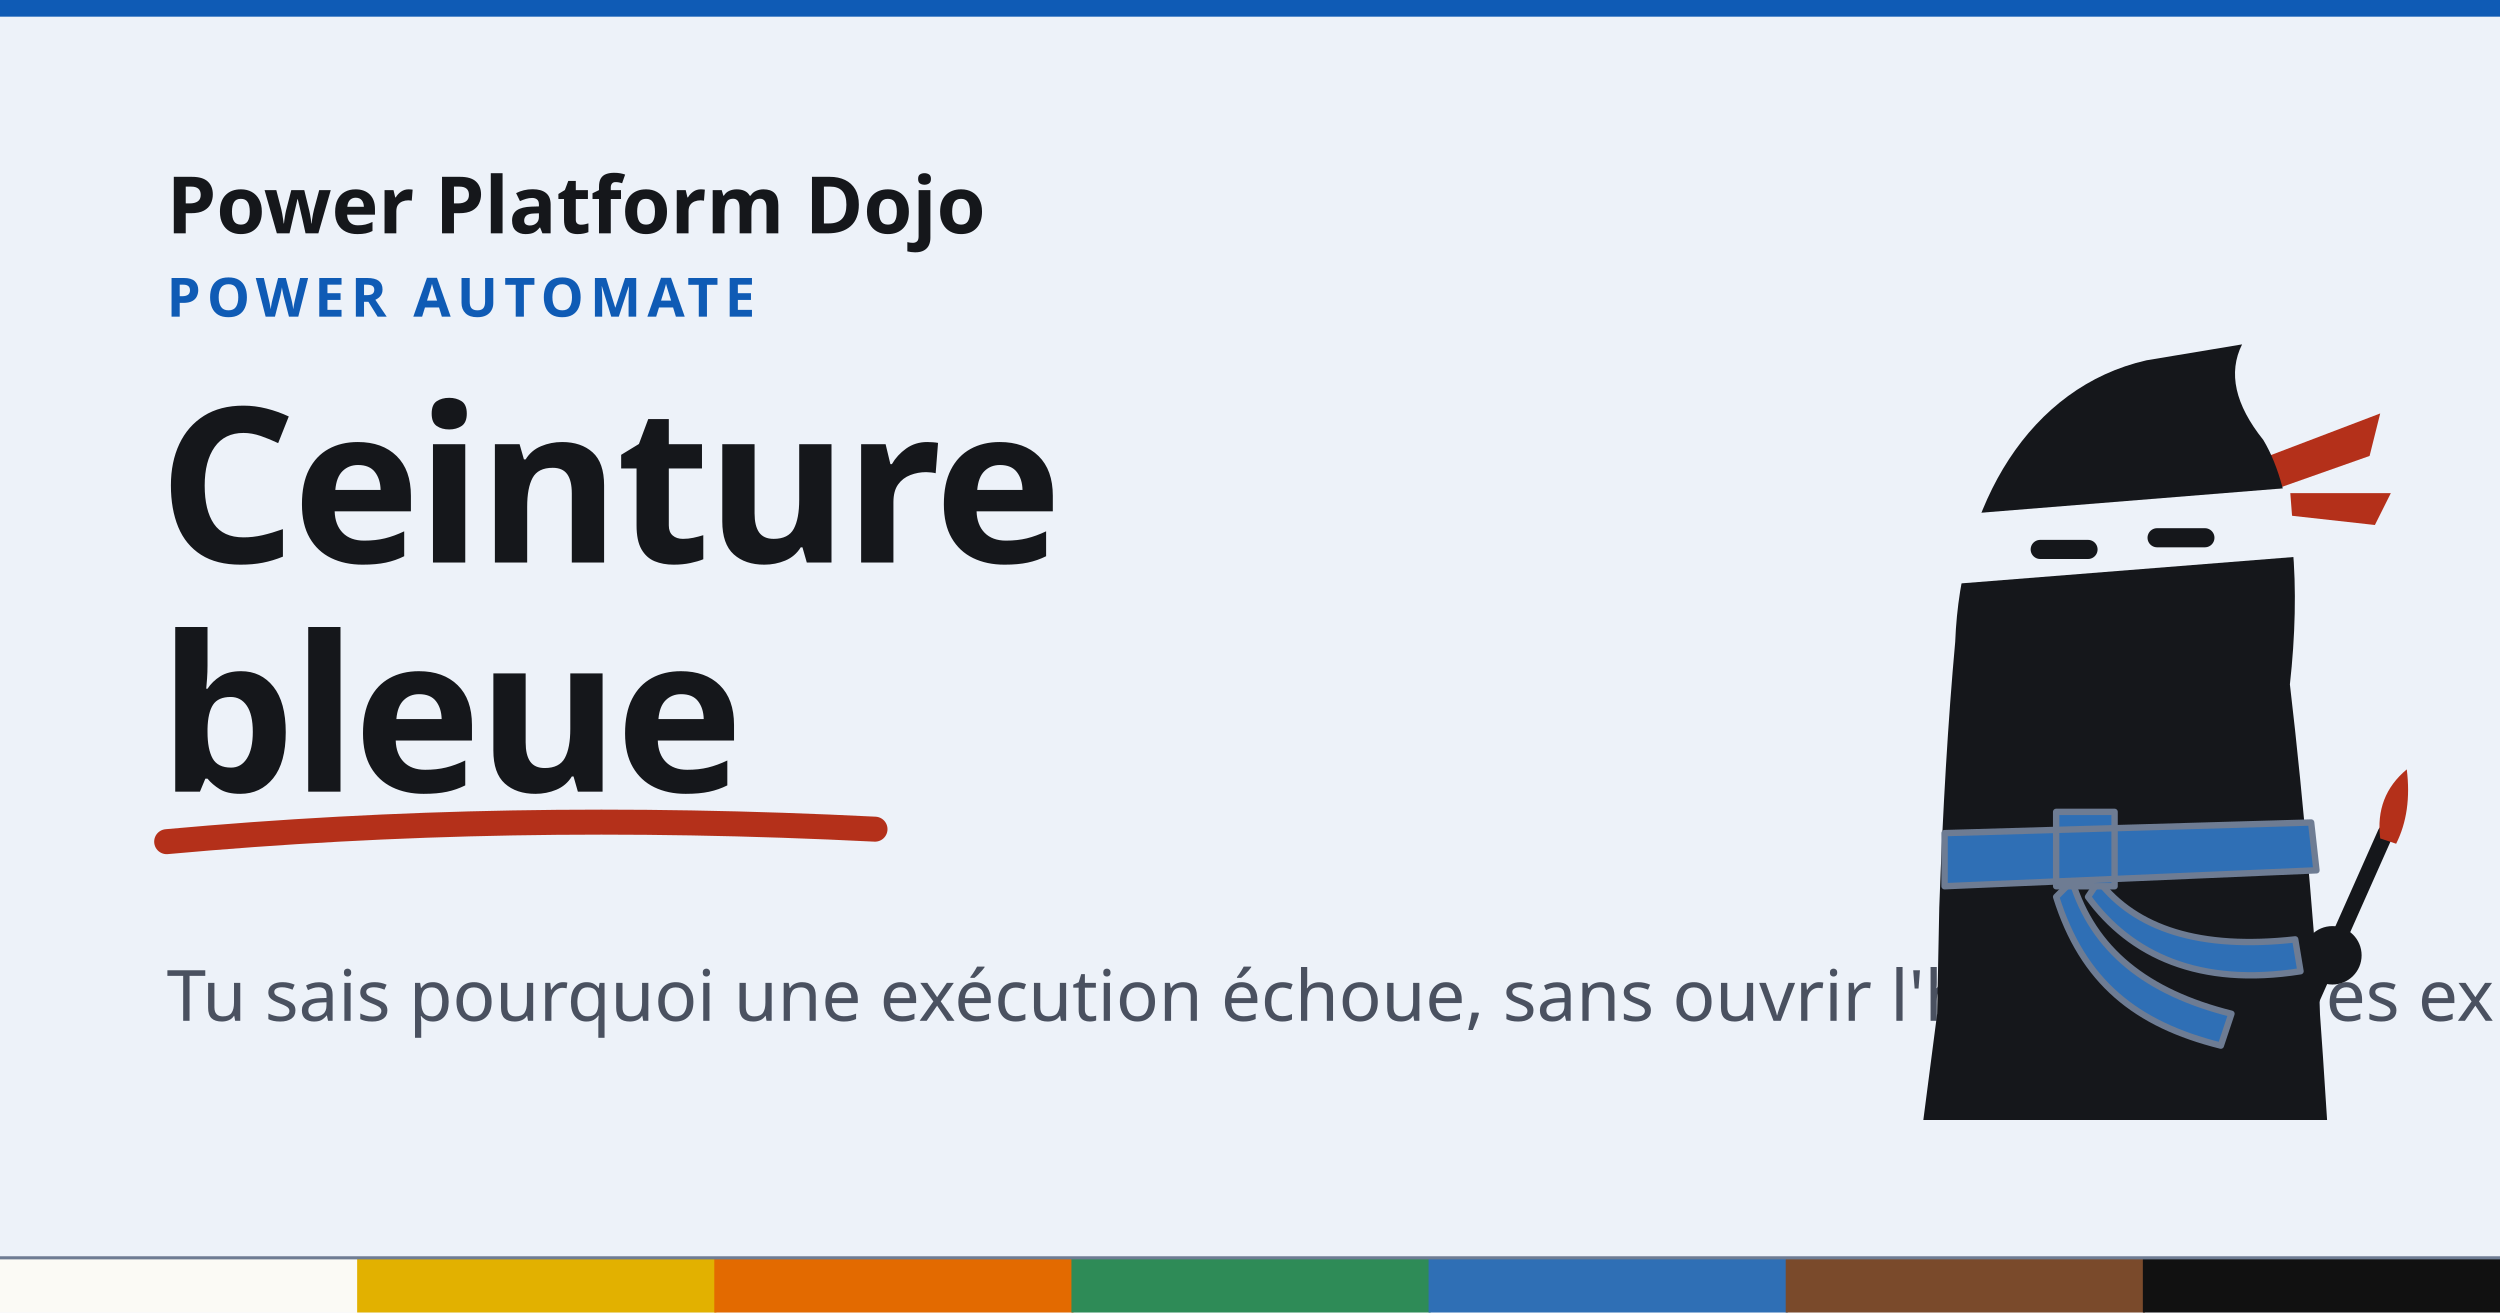
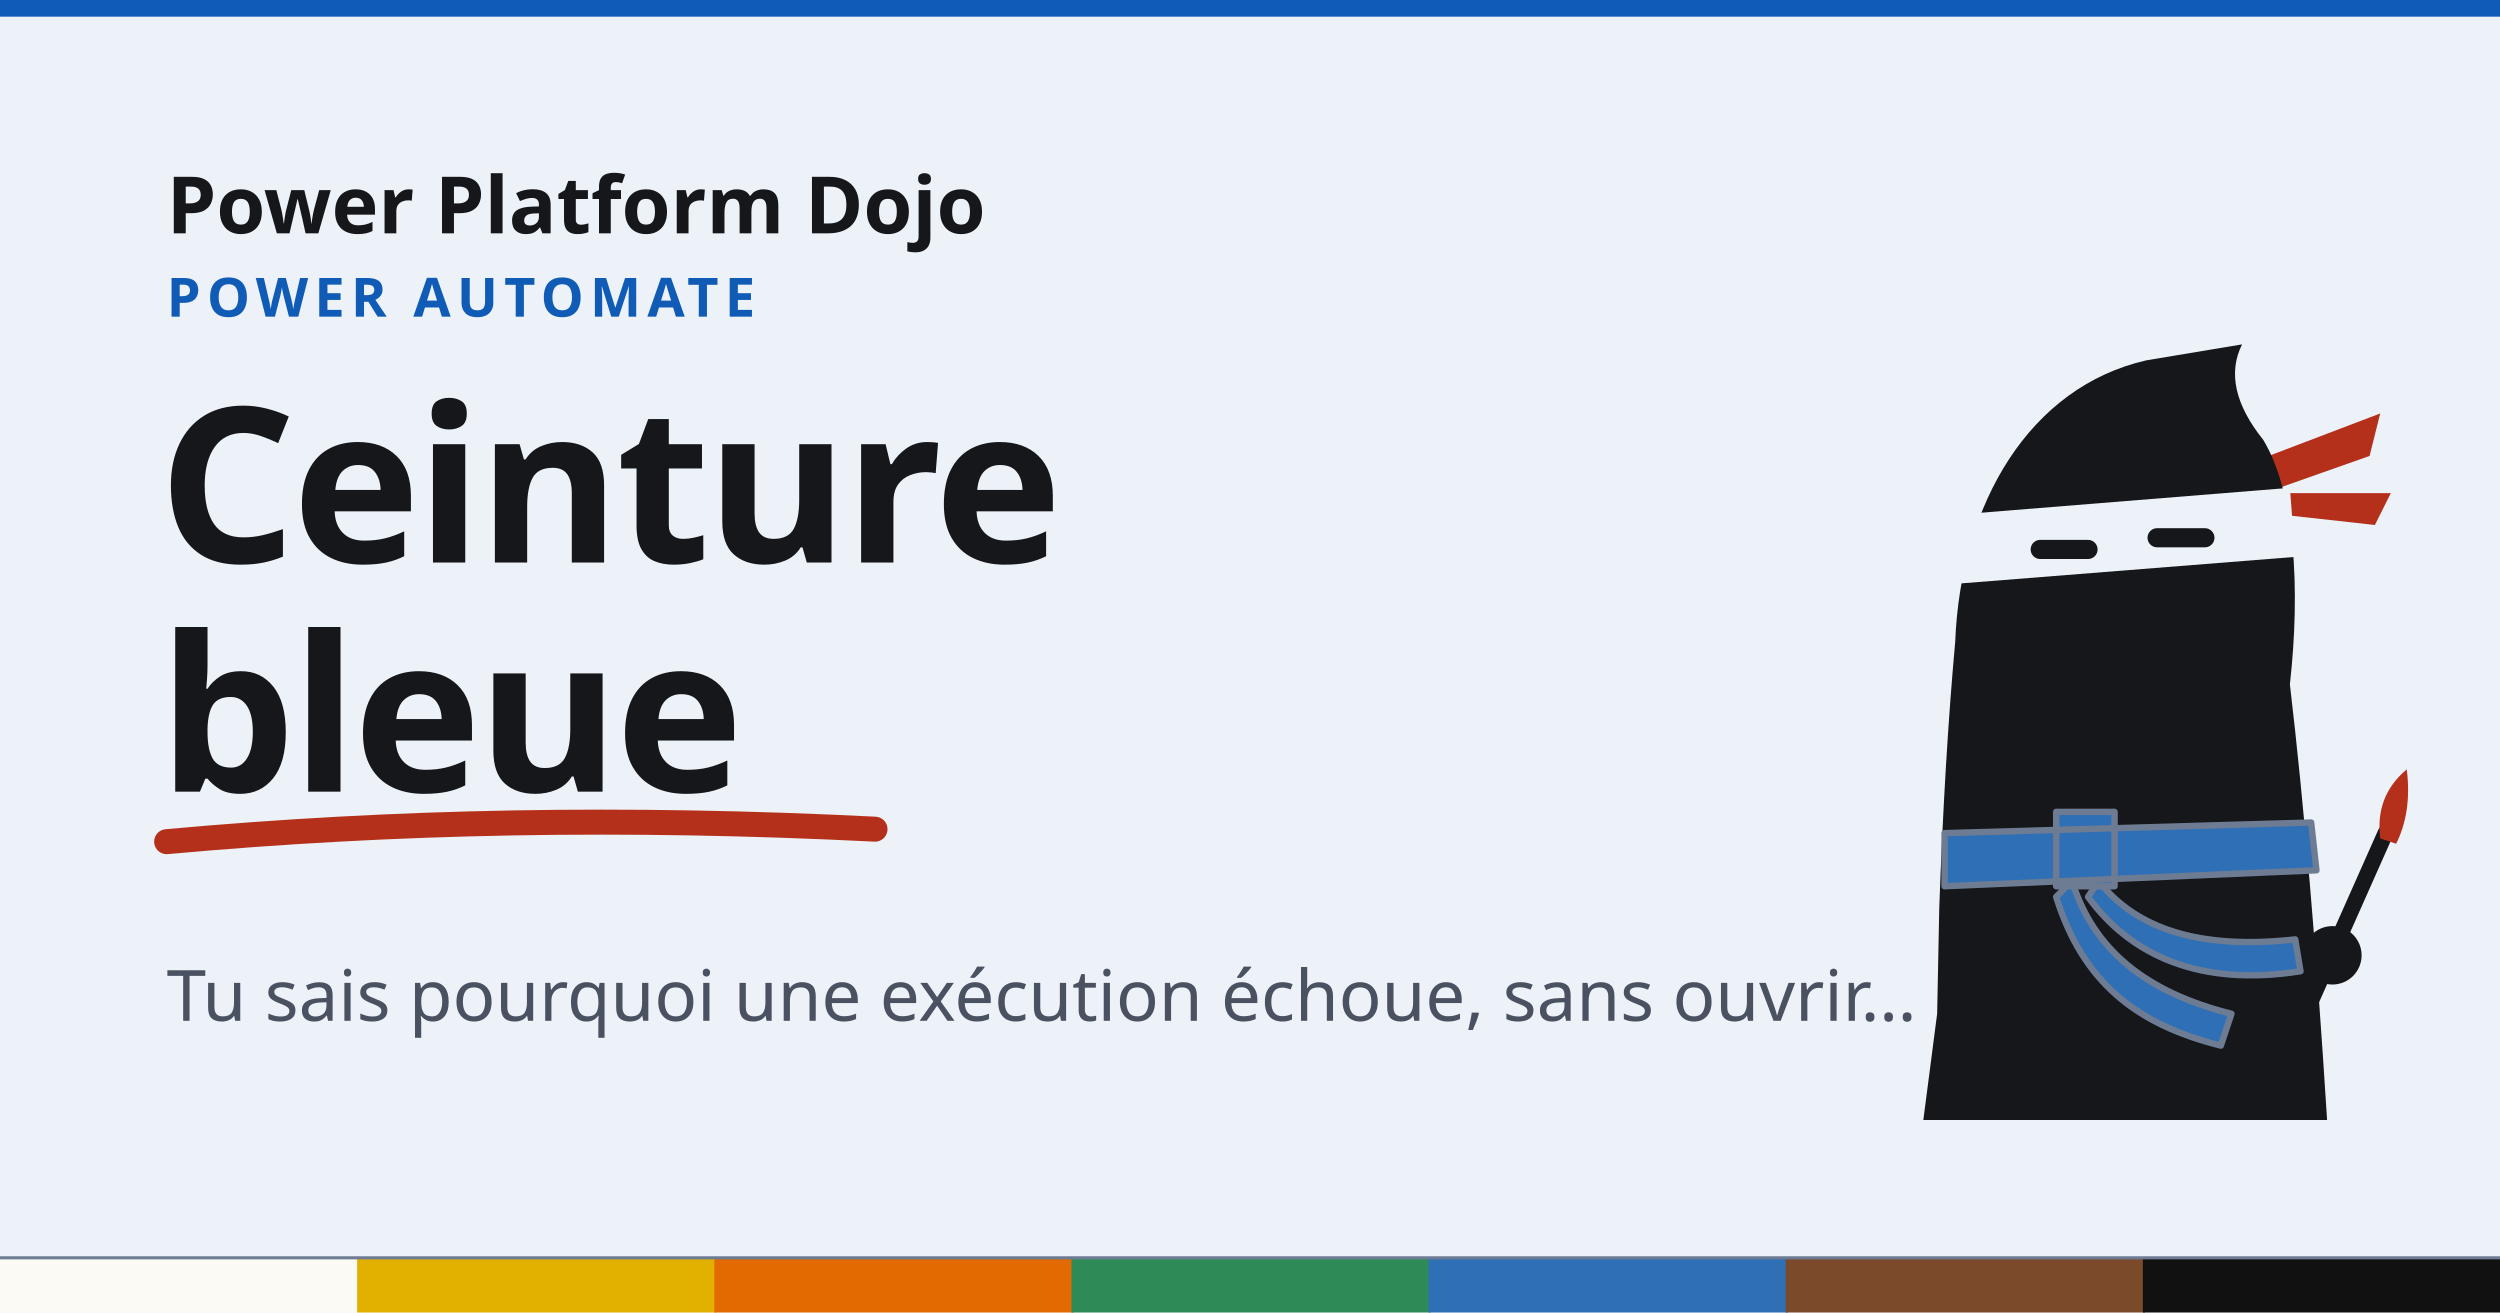
<svg xmlns="http://www.w3.org/2000/svg" width="1200" height="630" viewBox="0 0 1200 630">
  <rect width="1200" height="630" fill="#EDF2F9" />
  <rect x="0" y="604" width="172.429" height="26" fill="#FBFAF5" />
  <rect x="171.429" y="604" width="172.429" height="26" fill="#E2B100" />
  <rect x="342.857" y="604" width="172.429" height="26" fill="#E36A00" />
  <rect x="514.286" y="604" width="172.429" height="26" fill="#2E8B57" />
  <rect x="685.714" y="604" width="172.429" height="26" fill="#2F6FB5" />
  <rect x="857.143" y="604" width="172.429" height="26" fill="#7A4A2B" />
  <rect x="1028.571" y="604" width="172.429" height="26" fill="#111111" />
  <rect x="0" y="603" width="1200" height="1.5" fill="#6E7C93" />
  <rect x="0" y="0" width="1200" height="8" fill="#0F5BB5" />
  <text x="80" y="112" font-family="Bahnschrift, 'Arial Narrow', sans-serif" font-weight="600" font-size="38" fill="#15171B">Power Platform Dojo</text>
  <text x="80" y="152" font-family="Bahnschrift, 'Arial Narrow', sans-serif" font-weight="700" font-size="26" letter-spacing="3" fill="#0F5BB5">POWER AUTOMATE</text>
  <text x="76" y="270" font-family="Bahnschrift, 'Arial Narrow', sans-serif" font-weight="700" font-size="104" letter-spacing="-2" fill="#15171B">Ceinture</text>
  <text x="76" y="380" font-family="Bahnschrift, 'Arial Narrow', sans-serif" font-weight="700" font-size="104" letter-spacing="-2" fill="#15171B">bleue</text>
  <path d="M80 404C190 394 300 392 420 398" fill="none" stroke="#B4301A" stroke-width="12" stroke-linecap="round" />
-   <text x="80" y="490" font-family="'Segoe UI', system-ui, sans-serif" font-size="34" fill="#4A5160">Tu sais pourquoi une exécution échoue, sans ouvrir l'historique des ex</text>
+   <text x="80" y="490" font-family="'Segoe UI', system-ui, sans-serif" font-size="34" fill="#4A5160">Tu sais pourquoi une exécution échoue, sans ouvrir…</text>
  <g transform="translate(862 150) scale(2.55)">
    <style>.t-koerper{fill:#15171B}.t-gesicht{fill:#EDF2F9}.t-augen{fill:none;stroke:#15171B;stroke-width:3.6;stroke-linecap:round}.t-band,.t-pinsel-spitze{fill:#B4301A}.t-guertel,.t-guertel-enden{fill:#2F6FB5;stroke:#6E7C93;stroke-width:1.2;stroke-linejoin:round}.t-pinsel-stiel{fill:none;stroke:#15171B;stroke-width:3;stroke-linecap:round}.t-hand{fill:#15171B}.t-rolle,.t-strich{display:none}</style>
    <g class="t-figur">
      <path class="t-band" d="M89 27l21-8-2 8-17 6zM90 34h22l-3 6-18-2z" />
      <path class="t-koerper" d="M24 152l2.6-20 .4-20q1-28 3-50c1-26 14-48 36-53l18-3q-4 8 4 18c6 10 7 28 5 46q4 34 7 82z" />
      <path class="t-gesicht" d="M31 38l62-5 1 13-63 5z" />
      <path class="t-augen" d="M46 44.6h9M68 42.4h9" />
      <g class="t-rolle">
        <path class="t-rolle-blatt" d="M30 114h60v18H30z" />
        <path class="t-rolle-zeilen" d="M38 120h40M38 126h28" />
        <path class="t-rolle-enden" d="M25 111h6v24h-6zM89 111h6v24h-6z" />
      </g>
      <path class="t-guertel-enden" d="M52 107c4 13 14 21 30 25l-2 6c-16-4-26-12-31-28zM57 107c7 9 19 13 37 11l1 6c-19 3-32-3-40-14z" />
      <path class="t-guertel" d="M28 98l69-2 1 9-70 3zM49 94h11v14H49z" />
      <g class="t-pinsel">
        <path class="t-pinsel-stiel" d="M95 134l16-36" />
        <path class="t-pinsel-spitze" d="M110 99q-1-8 5-13 1 8-2 14z" />
        <circle class="t-hand" cx="101" cy="121" r="5.5" />
      </g>
      <path class="t-strich" pathLength="1" d="M24 152l2.6-20 .4-20q1-28 3-50c1-26 14-48 36-53l18-3q-4 8 4 18c6 10 7 28 5 46q4 34 7 82z" />
    </g>
  </g>
</svg>
